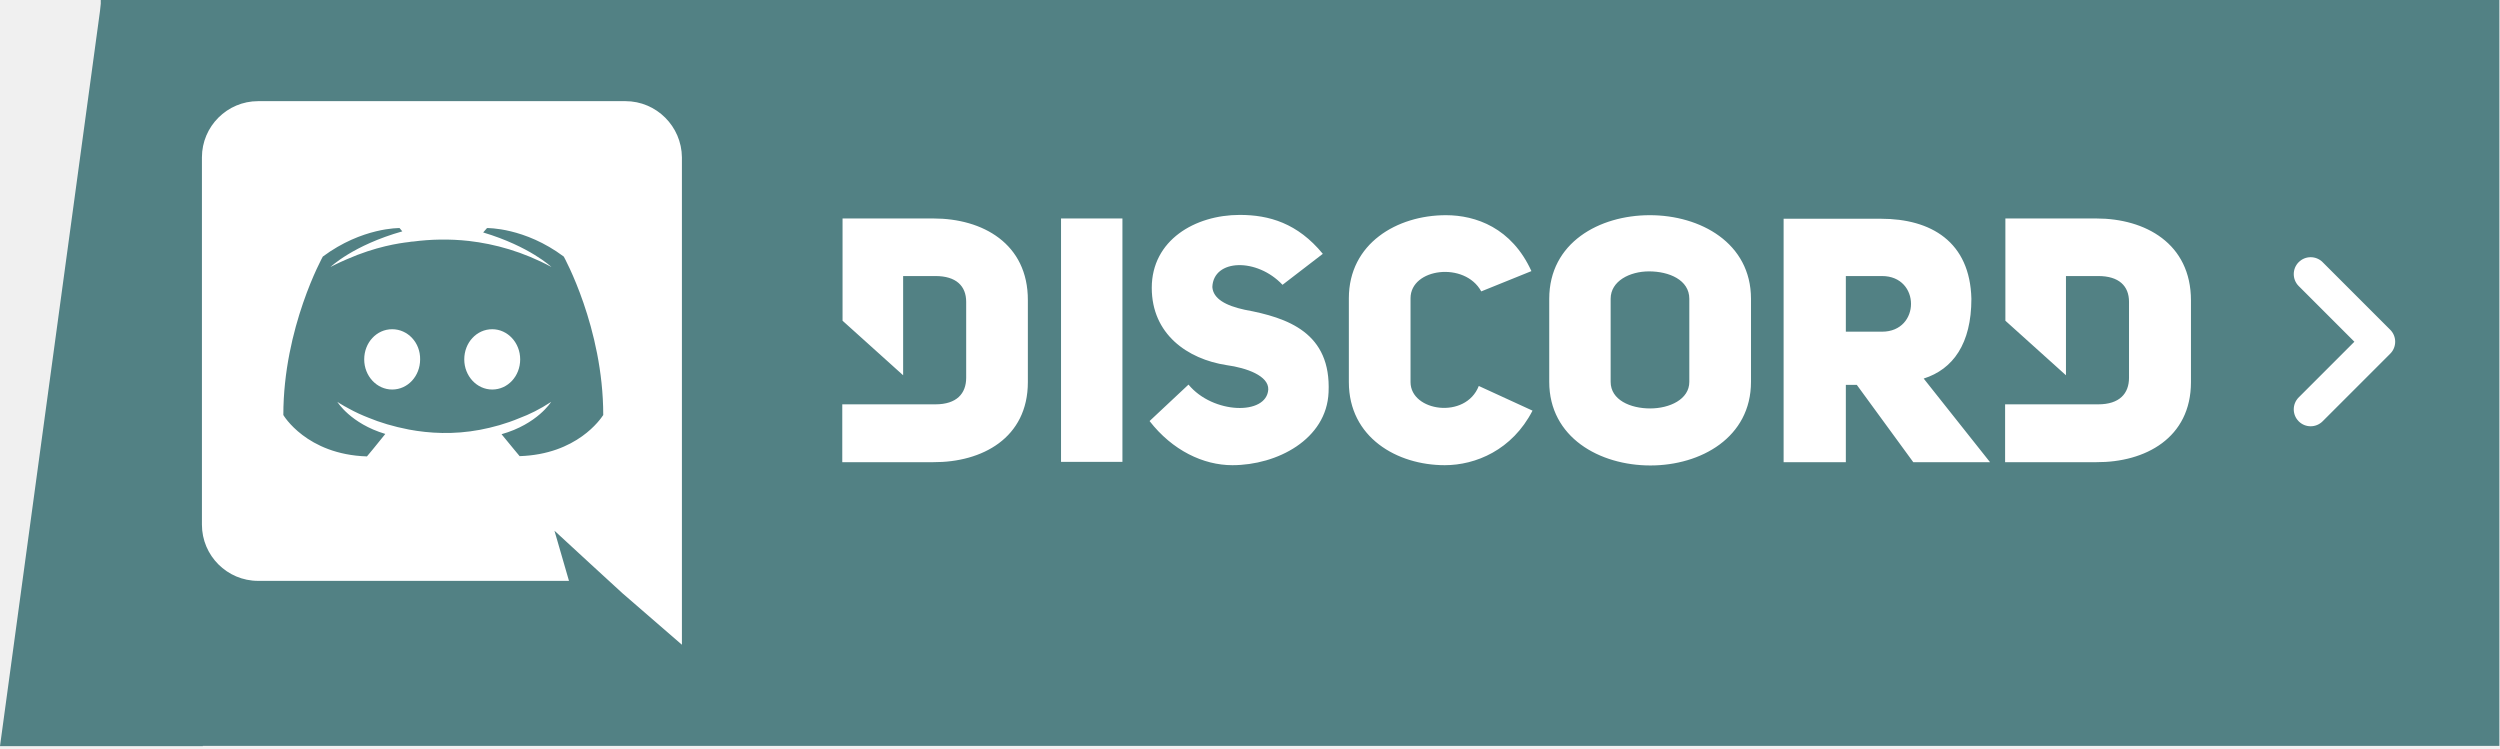
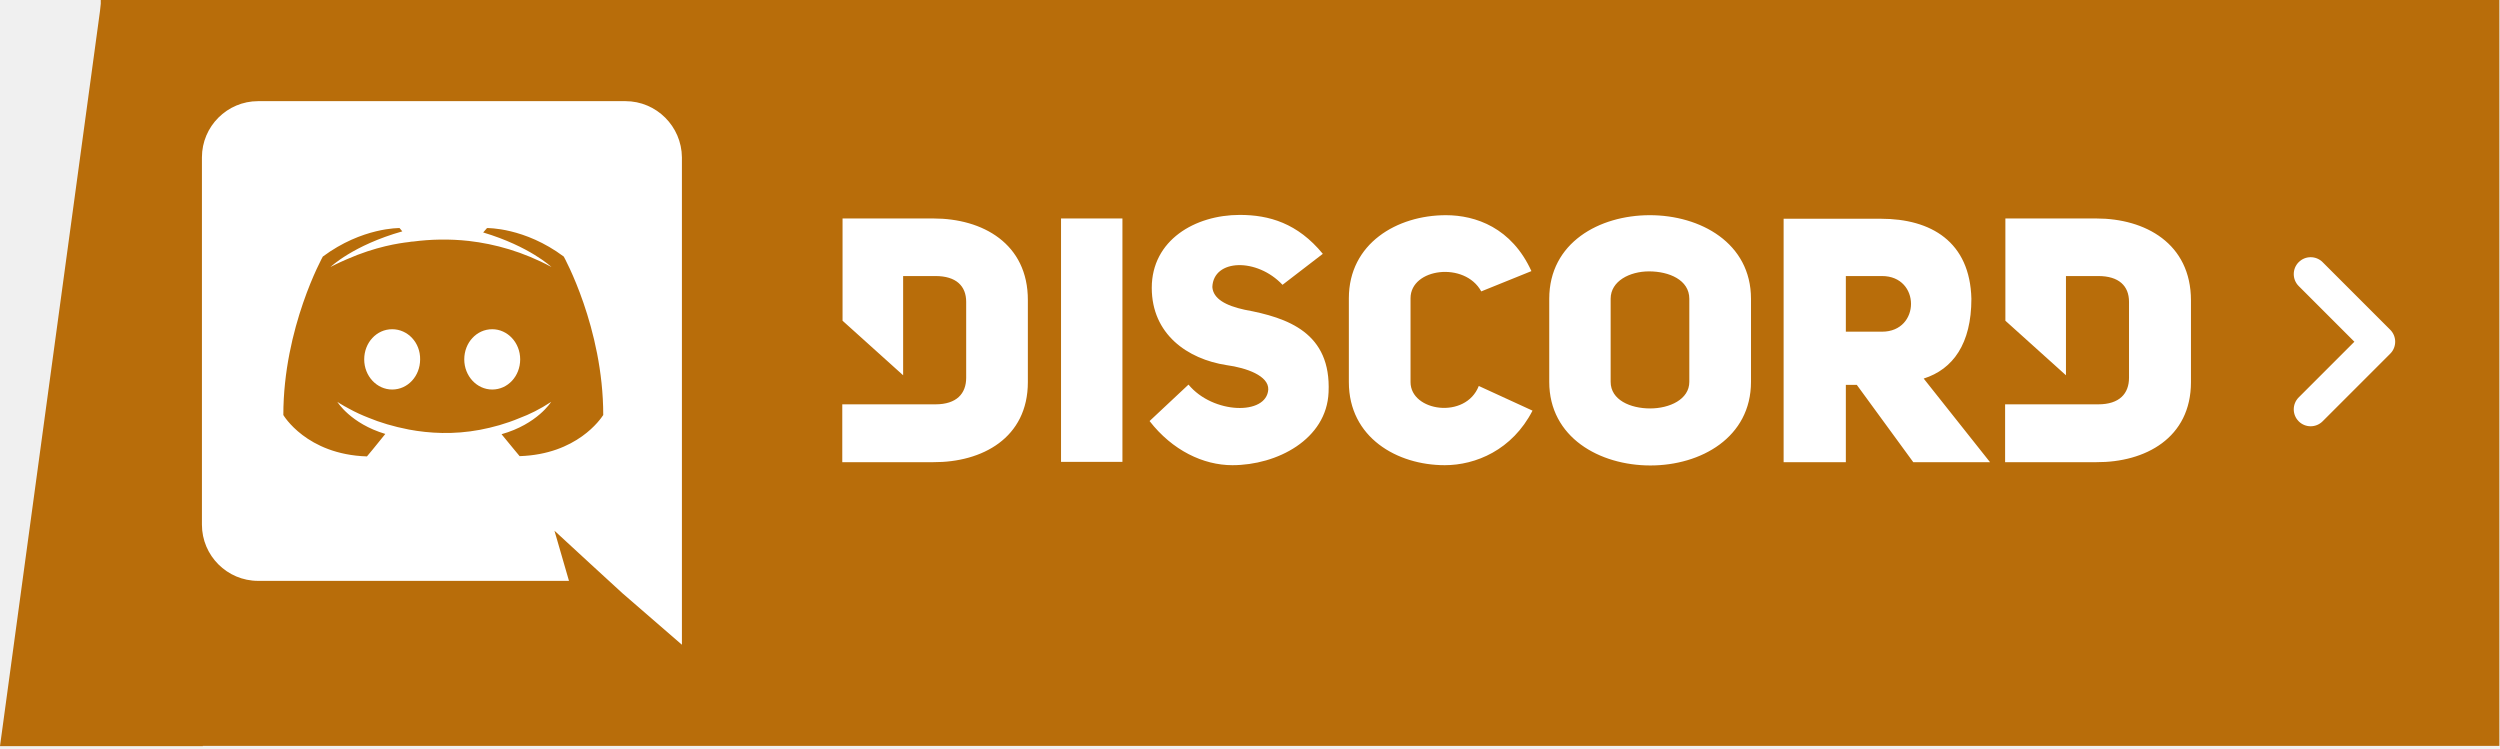
<svg xmlns="http://www.w3.org/2000/svg" xmlns:xlink="http://www.w3.org/1999/xlink" width="912px" height="273px" viewBox="0 0 912 273" version="1.1">
  <defs>
    <path d="M0 0L875 0L875 272.1L0 272.1L0 0Z" transform="translate(36.76282 0)" id="path_1" />
    <clipPath id="mask_1">
      <use xlink:href="#path_1" />
    </clipPath>
  </defs>
-   <g id="Discord-Logo+Wordmark-White">
-     <path d="M37 0L74 272L0 272L37 0Z" transform="translate(0 0.1887207)" id="Triangle" fill="#528184" stroke="none" />
-     <path d="M0 0L875 0L875 272.1L0 272.1L0 0Z" transform="translate(36.76282 0)" id="Background" fill="#528184" stroke="none" />
+   <g id="old">
+     <path d="M37 0L74 272L0 272L37 0Z" transform="translate(0 0.1887207)" id="Triangle" fill="#B86D0A" stroke="none" />
+     <path d="M0 0L875 0L875 272.1L0 272.1L0 0Z" transform="translate(36.76282 0)" id="Background" fill="#B86D0A" stroke="none" />
    <g clip-path="url(#mask_1)">
      <path d="M0 11C0 4.9 4.5 0 10.2 0C15.9 7.62939e-06 20.5 4.9 20.4 11C20.4 17.1 15.9 22 10.2 22C4.6 22 0 17.1 0 11ZM36.5 11C36.5 4.9 41 0 46.7 0C52.3 7.62939e-06 56.9 4.9 56.9 11C56.9 17.1 52.4 22 46.7 22C41.1 22 36.5 17.1 36.5 11Z" transform="translate(132.8628 120.1)" id="Shape" fill="#FFFFFF" fill-rule="evenodd" stroke="none" />
-       <path d="M20.5 0L154.5 0C165.8 0 175 9.2 175.1 20.5L175.1 198.3L153.5 179.6L141.4 168.5L128.6 156.7L133.9 175L20.5 175C9.2 175 0 165.8 0 154.5L0 20.5C0 9.2 9.2 0 20.5 0ZM368.6 67.8C368.9 72.1 373.5 74.6 380.4 76.1C396.2 79 412 84.5 411 106.2C410.3 123.4 392.2 132.8 375.9 132.8C365.3 132.8 354 127.4 345.7 116.7L359.9 103.4C368.8 114.2 388.4 114.7 389 105.2C389.2 100.2 381.1 97.3 373.8 96.3C359.5 94.1 346.5 85 346.5 68.1C346.5 50.7 362.3 41.5 378.6 41.5C389.3 41.5 399.7 44.5 408.9 55.7L394.2 67C384.9 57.1 369 57.5 368.6 67.8ZM440.9 102.5L440.9 71.9C440.9 60.9 460.7 58.4 466.7 69.4L485 62C477.8 46.2 464.7 41.6 453.8 41.6C436 41.6 418.4 51.9 418.4 71.9L418.4 102.5C418.4 122.7 436 132.8 453.4 132.8C464.6 132.8 478 127.3 485.4 112.9L465.8 103.9C461 116.2 440.9 113.2 440.9 102.5ZM528.2 41.6C509.8 41.6 491.5 51.6 491.5 72.1L491.5 102.4C491.5 122.7 509.9 132.9 528.4 132.9C546.8 132.9 565.1 122.7 565.1 102.4L565.1 72.1C565.1 51.7 546.6 41.6 528.2 41.6ZM233.7 42.8L266.9 42.8C284.7 42.8 301.4 51.9 301.3 72.7L301.3 102.5C301.3 122.9 284.6 131.8 266.8 131.7L233.6 131.7L233.6 110.6L267.6 110.6C275.3 110.6 278.8 106.7 278.8 100.9L278.8 73.2C278.8 67.4 275.1 63.8 267.6 63.8L255.8 63.8L255.8 100L233.7 80.1L233.7 42.8ZM313.4 131.6L335.8 131.6L335.8 42.8L313.4 42.8L313.4 131.6ZM657.9 42.8L691.1 42.8C708.9 42.8 725.6 51.9 725.6 72.7L725.6 102.5C725.6 122.9 708.9 131.8 691.1 131.7L657.8 131.7L657.8 110.6L691.8 110.6C699.5 110.6 703 106.7 703 100.9L703 73.2C703 67.4 699.3 63.8 691.8 63.8L680 63.8L680 100L657.9 80.1L657.9 42.8ZM645.5 72.1C645 51.3 630.8 42.9 612.5 42.9L577 42.9L577 131.7L599.7 131.7L599.7 103.5L603.7 103.5L624.3 131.7L652.3 131.7L628.1 101.2C638.8 97.8 645.5 88.5 645.5 72.1ZM115.9 129.5C115.9 129.5 112.3 125.2 109.3 121.5C122.4 117.8 127.4 109.7 127.4 109.7C123.3 112.4 119.4 114.3 115.9 115.6C110.9 117.7 106.1 119 101.4 119.9C91.8 121.7 83 121.2 75.5 119.8C69.8 118.7 64.9 117.2 60.8 115.5C58.5 114.6 56 113.5 53.5 112.1C53.2 111.9 52.9 111.8 52.6 111.6C52.4 111.5 52.3 111.4 52.2 111.4C50.4 110.4 49.4 109.7 49.4 109.7C49.4 109.7 54.2 117.6 66.9 121.4C63.9 125.2 60.2 129.6 60.2 129.6C38.1 128.9 29.7 114.5 29.7 114.5C29.7 82.6 44.1 56.7 44.1 56.7C58.5 46 72.1 46.3 72.1 46.3L73.1 47.5C55.1 52.6 46.9 60.5 46.9 60.5C46.9 60.5 49.1 59.3 52.8 57.7C63.5 53 72 51.8 75.5 51.4C76.1 51.3 76.6 51.2 77.2 51.2C83.3 50.4 90.2 50.2 97.4 51C106.9 52.1 117.1 54.9 127.5 60.5C127.5 60.5 119.6 53 102.6 47.9L104 46.3C104 46.3 117.7 46 132 56.7C132 56.7 146.4 82.6 146.4 114.499C146.398 114.498 146.374 114.533 146.33 114.6C145.478 115.877 136.838 128.837 115.9 129.5ZM528.3 112.1C535.4 112.1 542.6 108.8 542.6 102.4L542.6 72.1C542.6 65.2 535.2 62.1 527.9 62.1C520.9 62.1 513.9 65.6 513.9 72.1L513.9 102.4C513.9 109 521.1 112.1 528.3 112.1ZM599.7 84.1L612.9 84.1C627 84.1 627 63.8 612.9 63.8L599.7 63.8L599.7 84.1Z" transform="translate(73.66281 36.90002)" id="Shape" fill="#FFFFFF" fill-rule="evenodd" stroke="none" />
+       <path d="M20.5 0L154.5 0C165.8 0 175 9.2 175.1 20.5L175.1 198.3L153.5 179.6L141.4 168.5L128.6 156.7L133.9 175L20.5 175C9.2 175 0 165.8 0 154.5L0 20.5C0 9.2 9.2 0 20.5 0ZM368.6 67.8C368.9 72.1 373.5 74.6 380.4 76.1C396.2 79 412 84.5 411 106.2C410.3 123.4 392.2 132.8 375.9 132.8C365.3 132.8 354 127.4 345.7 116.7L359.9 103.4C368.8 114.2 388.4 114.7 389 105.2C389.2 100.2 381.1 97.3 373.8 96.3C359.5 94.1 346.5 85 346.5 68.1C346.5 50.7 362.3 41.5 378.6 41.5C389.3 41.5 399.7 44.5 408.9 55.7L394.2 67C384.9 57.1 369 57.5 368.6 67.8ZM440.9 102.5L440.9 71.9C440.9 60.9 460.7 58.4 466.7 69.4L485 62C477.8 46.2 464.7 41.6 453.8 41.6C436 41.6 418.4 51.9 418.4 71.9L418.4 102.5C418.4 122.7 436 132.8 453.4 132.8C464.6 132.8 478 127.3 485.4 112.9L465.8 103.9C461 116.2 440.9 113.2 440.9 102.5ZM528.2 41.6C509.8 41.6 491.5 51.6 491.5 72.1L491.5 102.4C491.5 122.7 509.9 132.9 528.4 132.9C546.8 132.9 565.1 122.7 565.1 102.4L565.1 72.1C565.1 51.7 546.6 41.6 528.2 41.6ZM233.7 42.8L266.9 42.8C284.7 42.8 301.4 51.9 301.3 72.7L301.3 102.5C301.3 122.9 284.6 131.8 266.8 131.7L233.6 131.7L233.6 110.6L267.6 110.6C275.3 110.6 278.8 106.7 278.8 100.9L278.8 73.2C278.8 67.4 275.1 63.8 267.6 63.8L255.8 63.8L255.8 100L233.7 80.1L233.7 42.8ZM313.4 131.6L335.8 131.6L335.8 42.8L313.4 42.8L313.4 131.6ZM657.9 42.8L691.1 42.8C708.9 42.8 725.6 51.9 725.6 72.7L725.6 102.5C725.6 122.9 708.9 131.8 691.1 131.7L657.8 131.7L657.8 110.6L691.8 110.6C699.5 110.6 703 106.7 703 100.9L703 73.2C703 67.4 699.3 63.8 691.8 63.8L680 63.8L680 100L657.9 80.1L657.9 42.8ZM645.5 72.1C645 51.3 630.8 42.9 612.5 42.9L577 42.9L577 131.7L599.7 131.7L599.7 103.5L603.7 103.5L624.3 131.7L652.3 131.7L628.1 101.2C638.8 97.8 645.5 88.5 645.5 72.1ZM115.9 129.5C115.9 129.5 112.3 125.2 109.3 121.5C122.4 117.8 127.4 109.7 127.4 109.7C123.3 112.4 119.4 114.3 115.9 115.6C110.9 117.7 106.1 119 101.4 119.9C91.8 121.7 83 121.2 75.5 119.8C69.8 118.7 64.9 117.2 60.8 115.5C58.5 114.6 56 113.5 53.5 112.1C53.2 111.9 52.9 111.8 52.6 111.6C52.4 111.5 52.3 111.4 52.2 111.4C50.4 110.4 49.4 109.7 49.4 109.7C49.4 109.7 54.2 117.6 66.9 121.4C63.9 125.2 60.2 129.6 60.2 129.6C38.1 128.9 29.7 114.5 29.7 114.5C29.7 82.6 44.1 56.7 44.1 56.7C58.5 46 72.1 46.3 72.1 46.3L73.1 47.5C55.1 52.6 46.9 60.5 46.9 60.5C46.9 60.5 49.1 59.3 52.8 57.7C63.5 53 72 51.8 75.5 51.4C76.1 51.3 76.6 51.2 77.2 51.2C83.3 50.4 90.2 50.2 97.4 51C106.9 52.1 117.1 54.9 127.5 60.5C127.5 60.5 119.6 53 102.6 47.9L104 46.3C104 46.3 117.7 46 132 56.7C132 56.7 146.4 82.6 146.4 114.499C146.398 114.498 146.374 114.533 146.33 114.6C145.478 115.877 136.838 128.837 115.9 129.5ZM528.3 112.1C535.4 112.1 542.6 108.8 542.6 102.4L542.6 72.1C542.6 65.2 535.2 62.1 527.9 62.1C520.9 62.1 513.9 65.6 513.9 72.1L513.9 102.4C513.9 109 521.1 112.1 528.3 112.1ZM599.7 84.1L612.9 84.1C627 84.1 627 63.8 612.9 63.8L599.7 63.8L599.7 84.1Z" transform="translate(73.66284 36.90002)" id="Shape" fill="#FFFFFF" fill-rule="evenodd" stroke="none" />
      <path d="M1.804 59.867L1.804 59.867C-0.601 57.461 -0.601 53.551 1.804 51.146L22.114 30.835L1.804 10.525C-0.601 8.12 -0.601 4.209 1.804 1.804L1.804 1.804C4.209 -0.601 8.12 -0.601 10.525 1.804L35.196 26.475C37.601 28.88 37.601 32.791 35.196 35.196L10.525 59.867C8.114 62.278 4.209 62.278 1.804 59.867L1.804 59.867Z" transform="translate(836.7629 93.82764)" id="Shape-path" fill="#FFFFFF" stroke="none" />
    </g>
  </g>
</svg>
